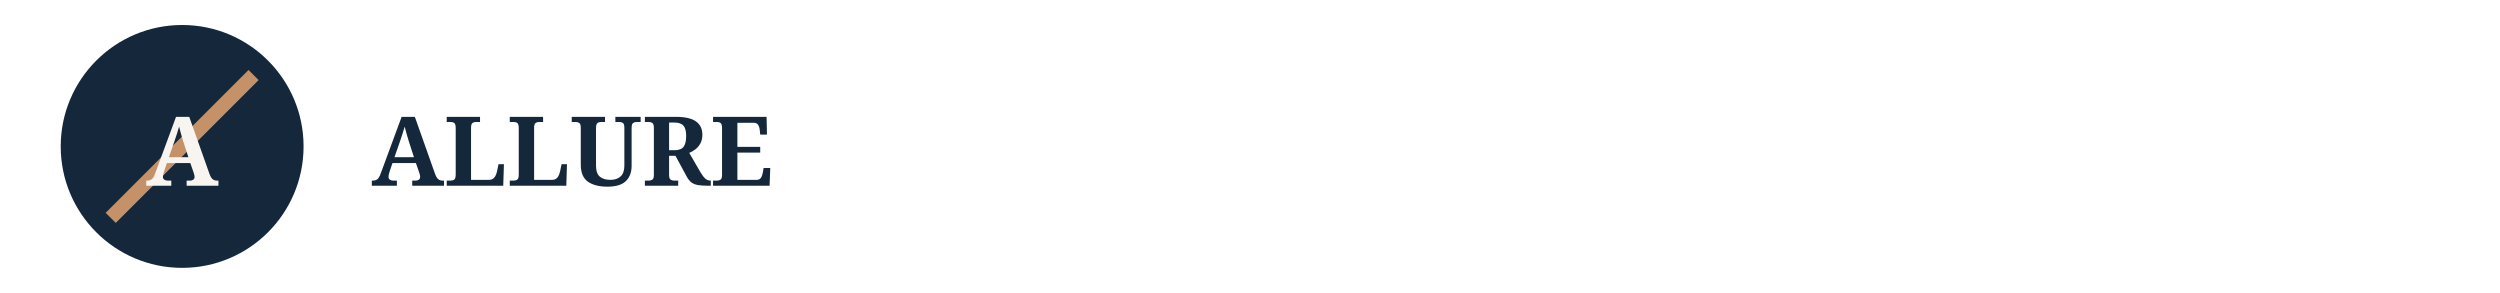
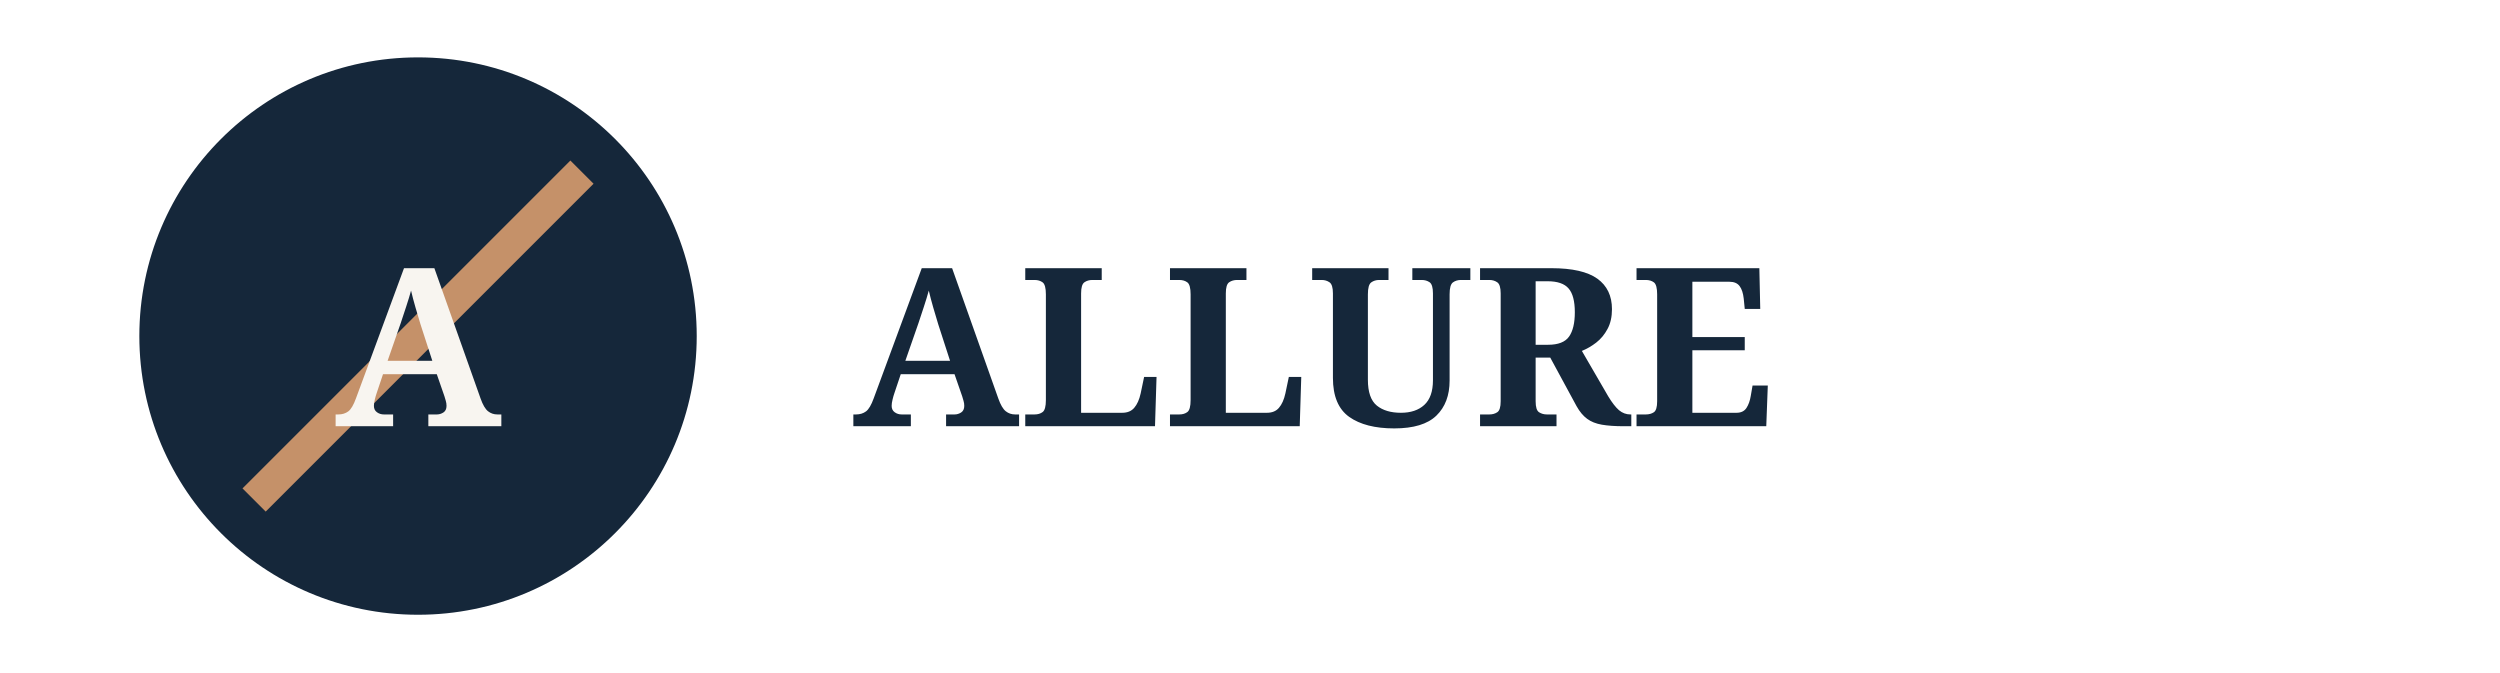
- <svg xmlns="http://www.w3.org/2000/svg" viewBox="0 0 700 82" role="img" aria-label="Allure Plumbing Corp. logo concept B">
+ <svg xmlns="http://www.w3.org/2000/svg" viewBox="0 0 305 82" role="img" aria-label="Allure Plumbing Corp. logo concept B">
  <circle cx="51" cy="41" r="34" fill="#15273a" />
  <path d="M31 61l40-40" stroke="#c59169" stroke-width="4" />
  <text x="51" y="52" text-anchor="middle" fill="#f8f5f0" font-family="Georgia,serif" font-size="27" font-weight="700">A</text>
  <text x="104" y="52" fill="#15273a" font-family="Georgia,serif" font-weight="700" font-size="27">ALLURE</text>
</svg>
